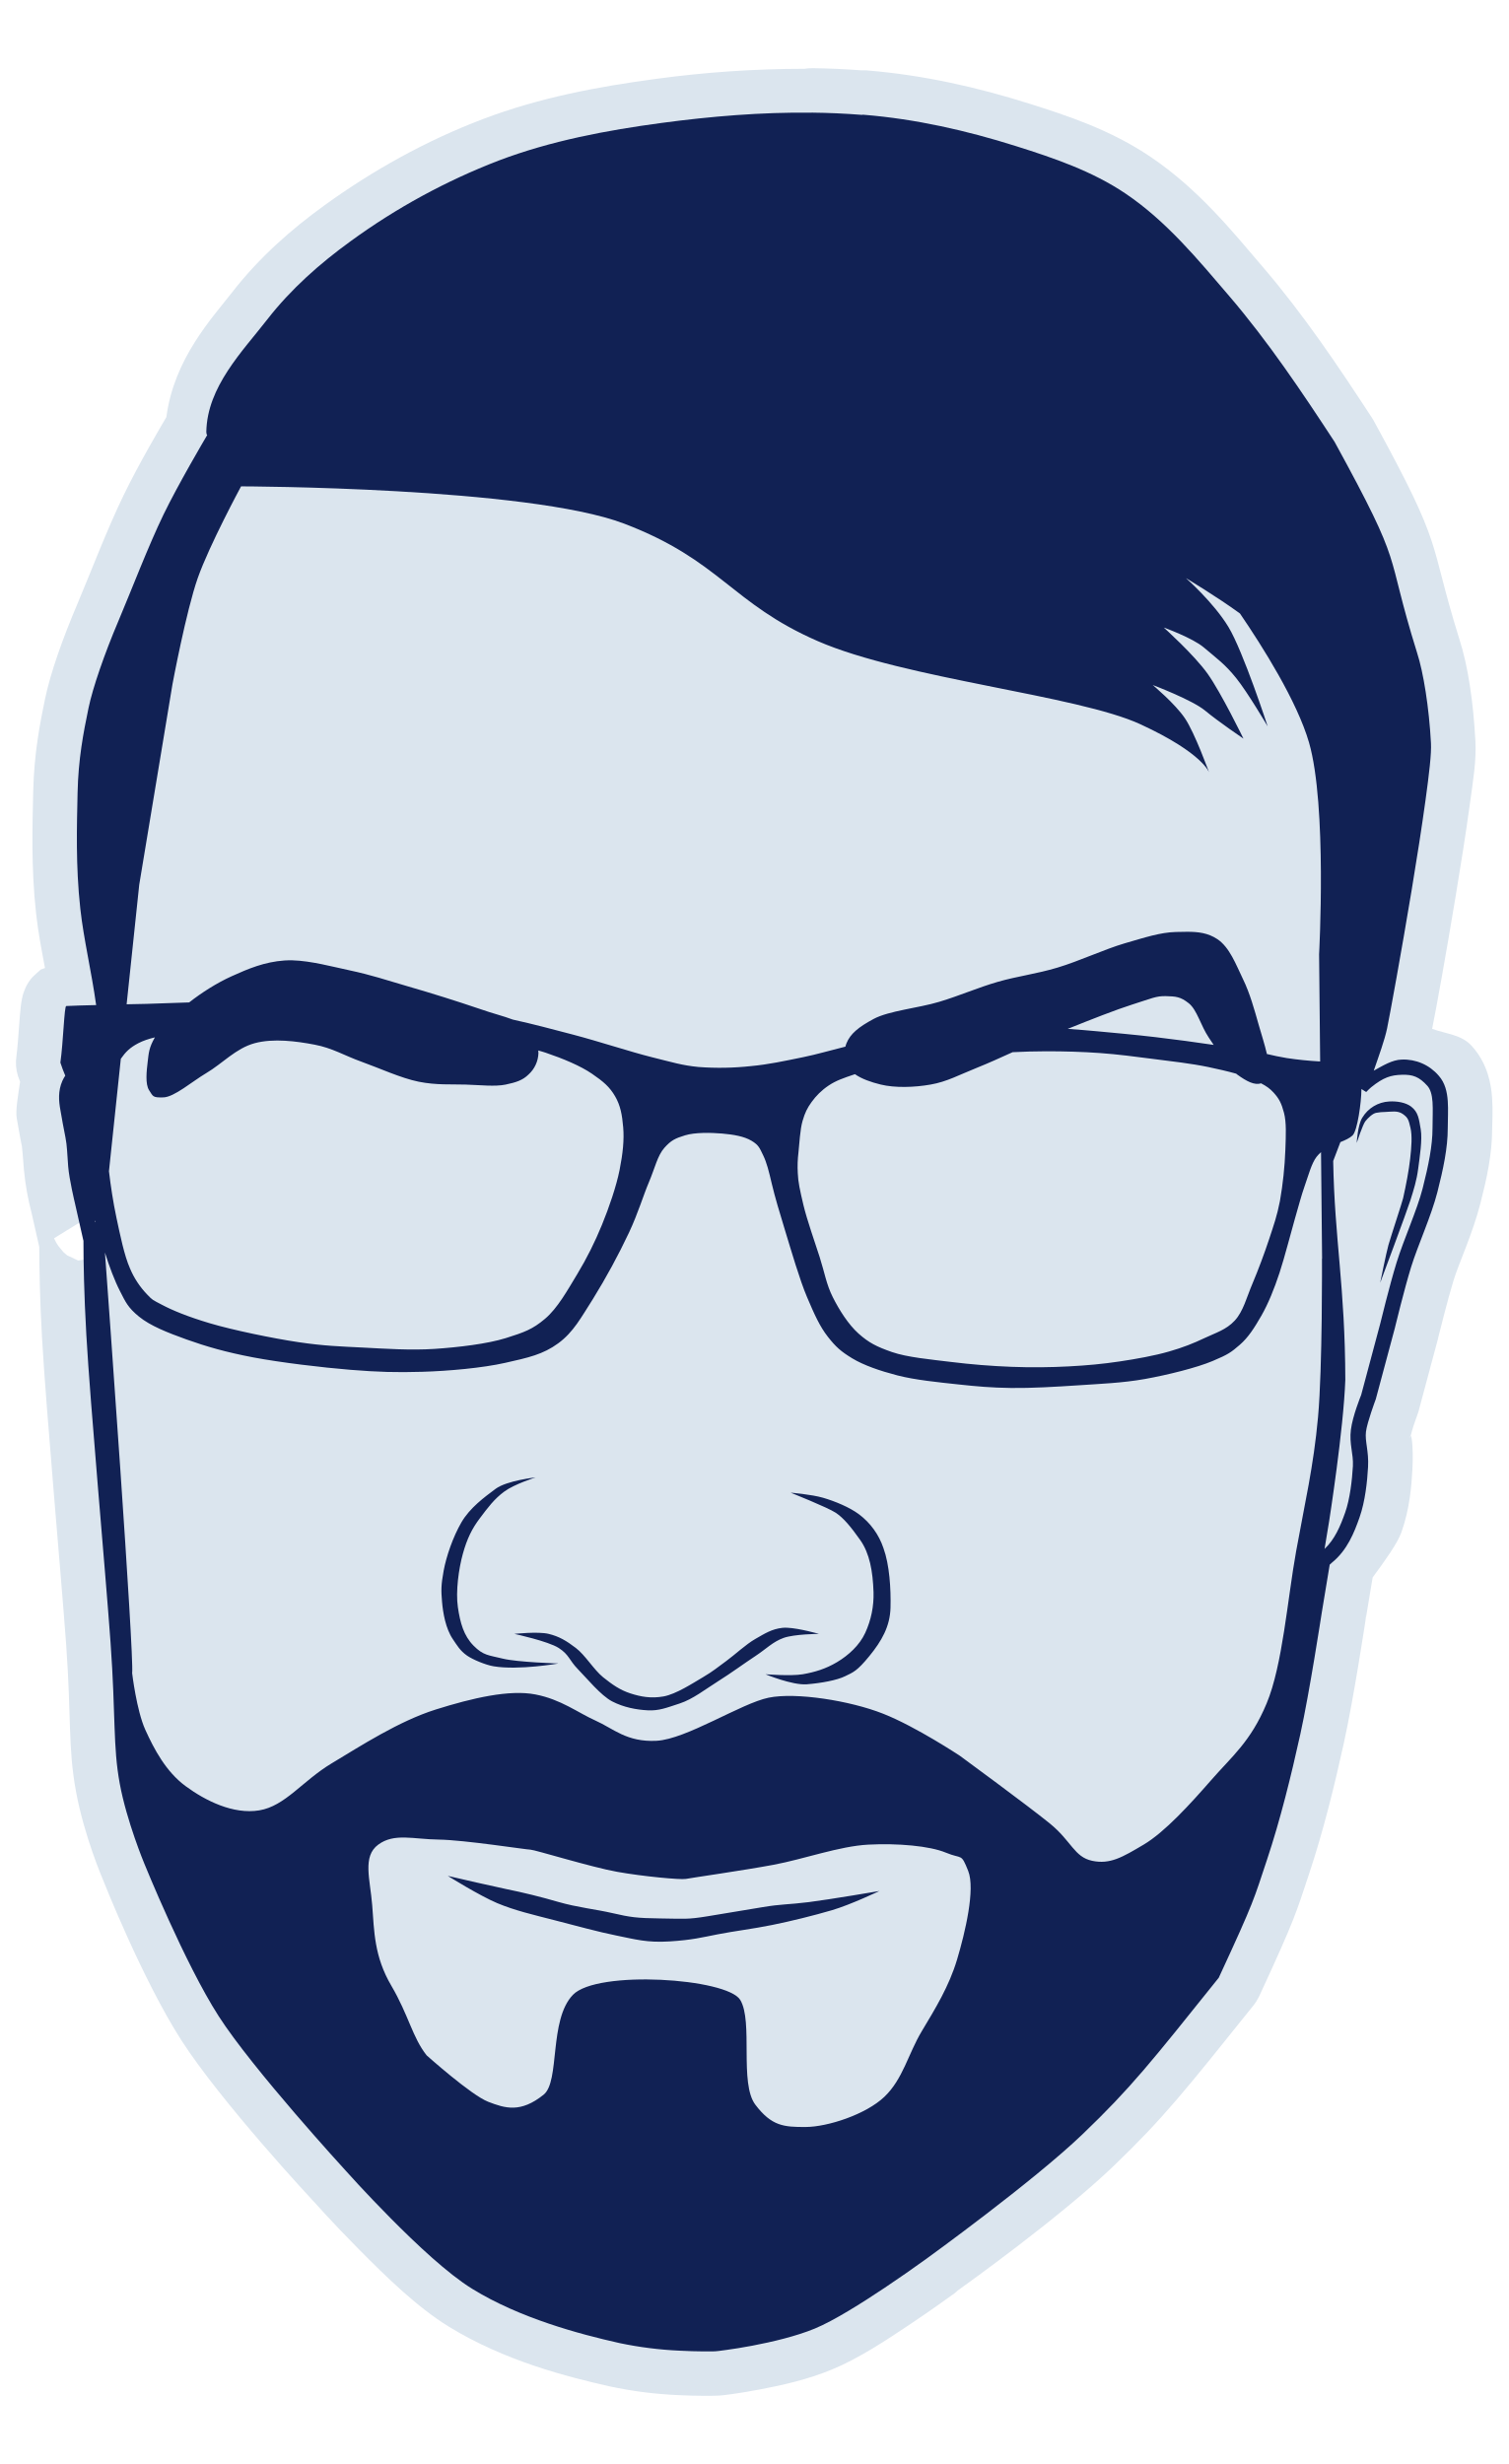
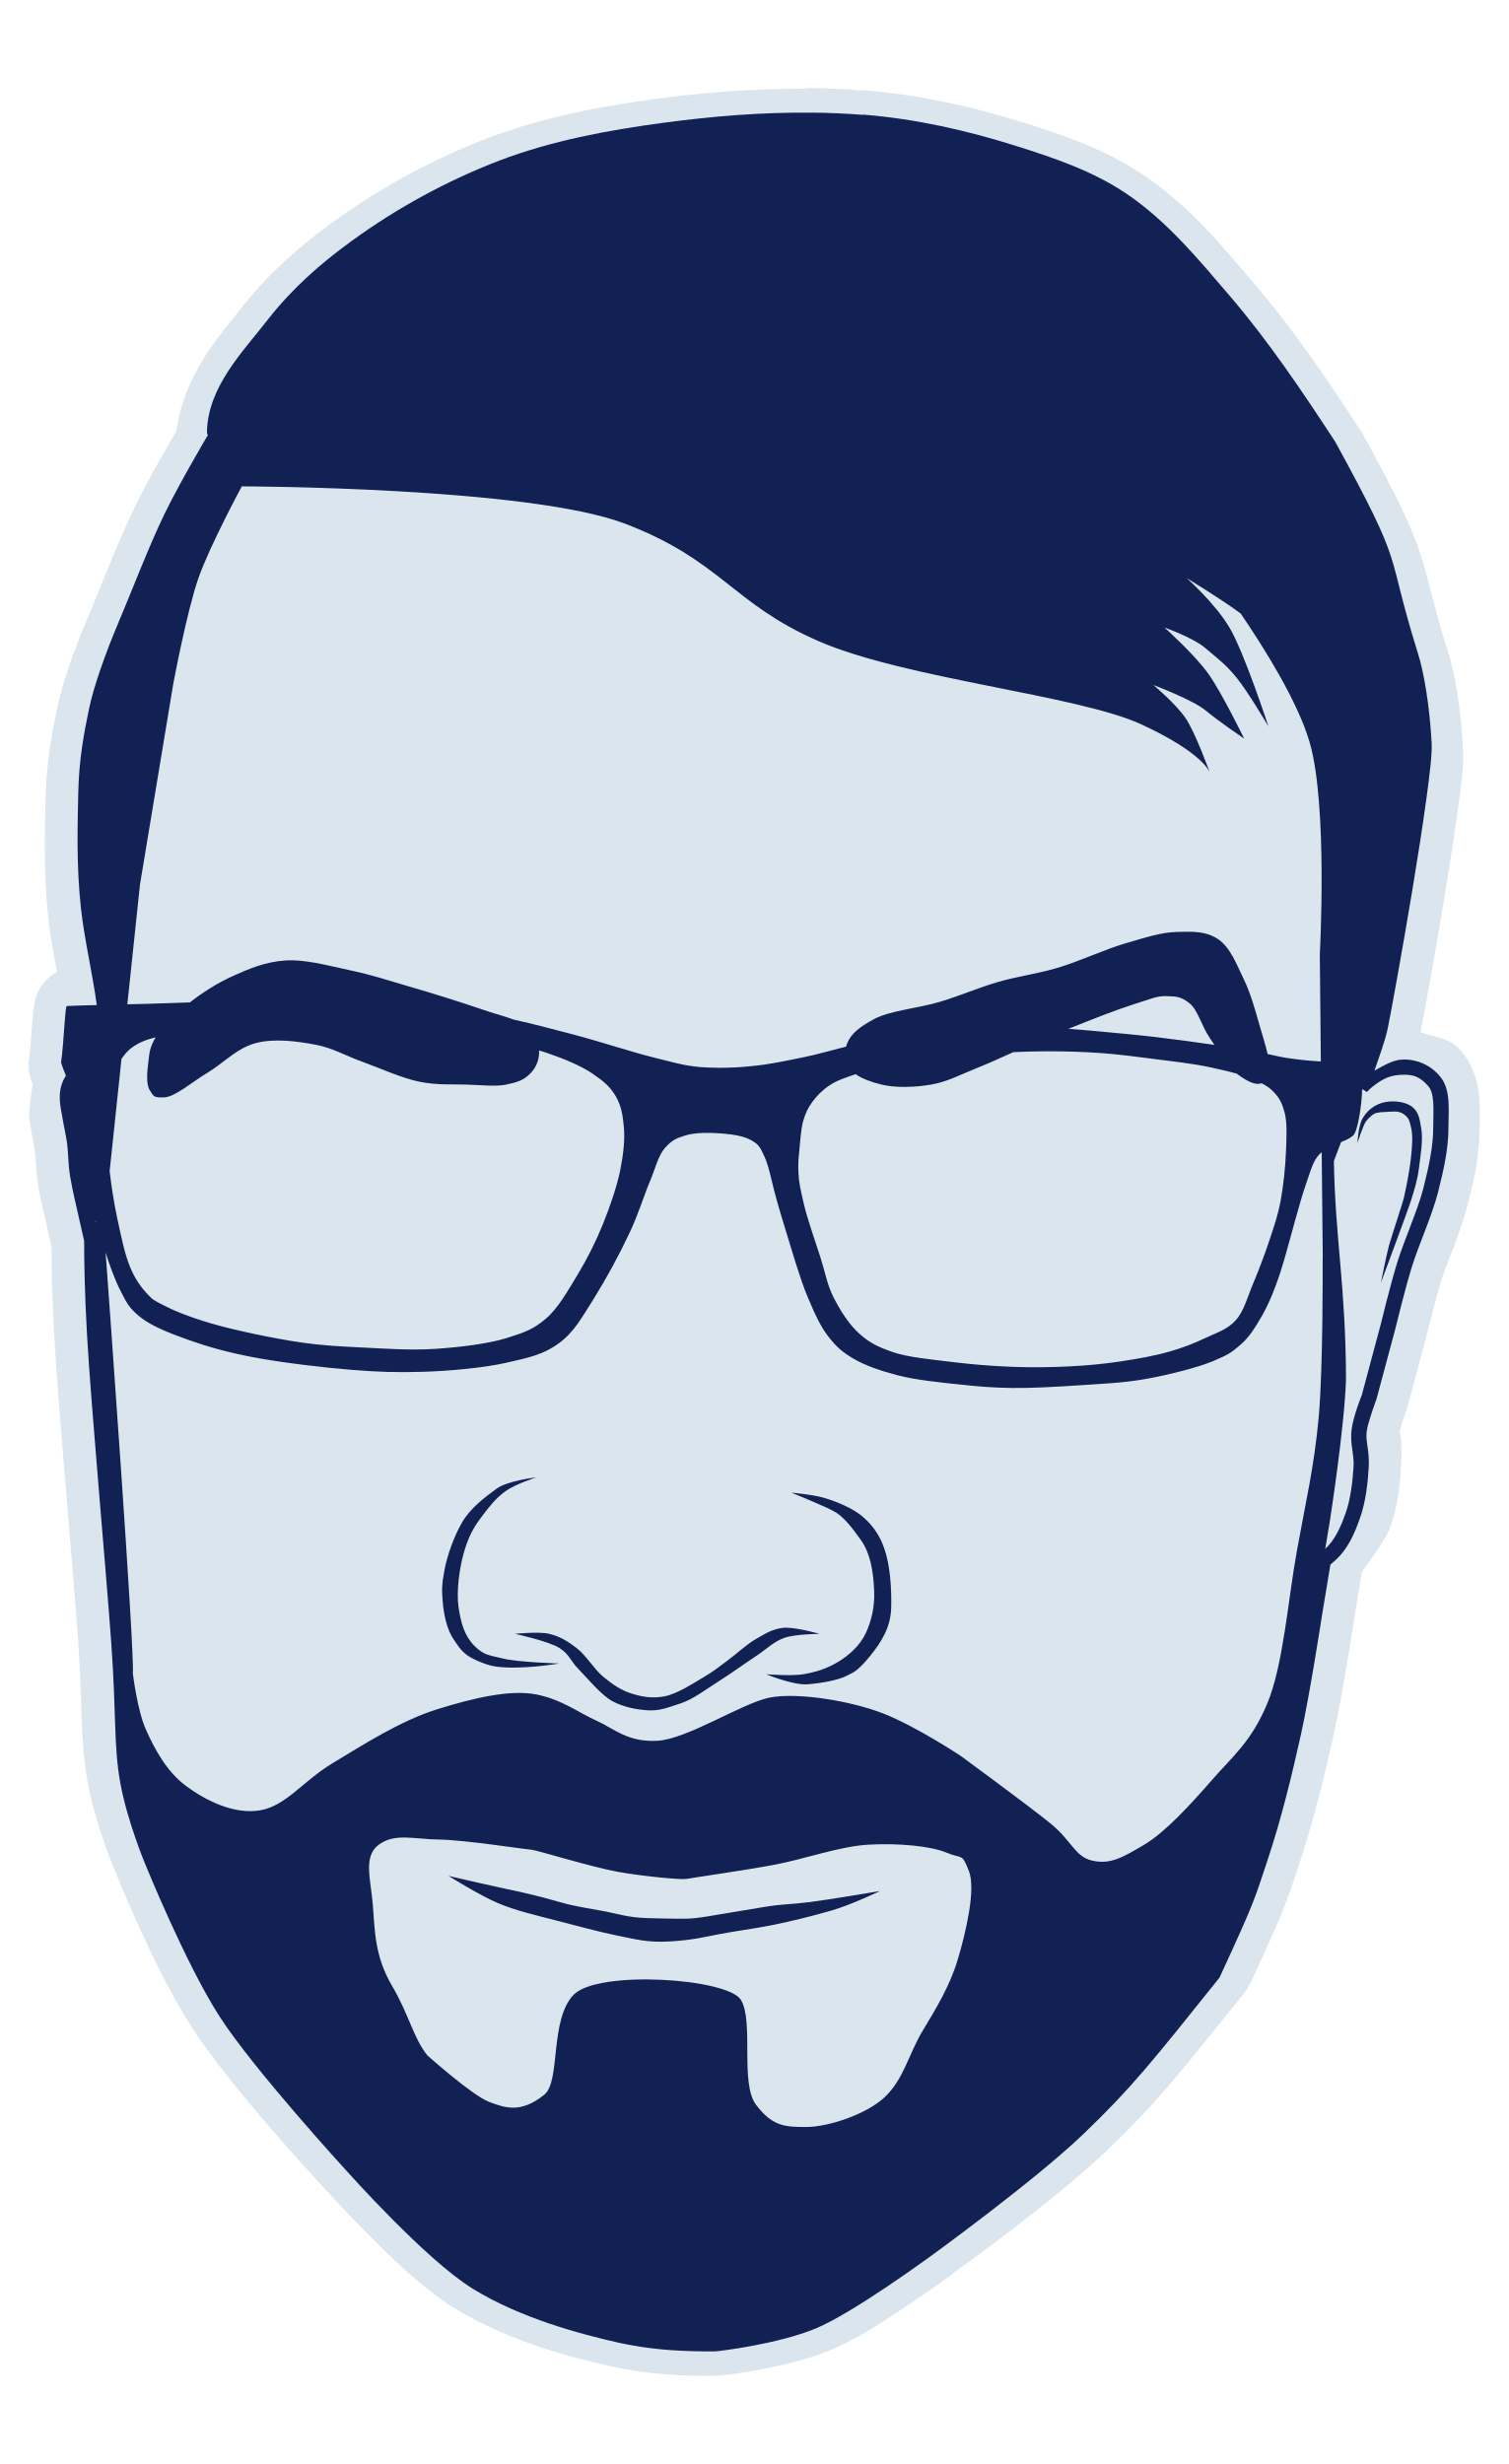
<svg xmlns="http://www.w3.org/2000/svg" width="150.441" height="245.744" viewBox="0 0 39.804 65.02">
-   <path d="M25.554 10.665l9.384 5.664.579 11.492-.248 1.158 1.53-.827.661.083.41.498.116.935-.234 1.52-.964 3.274-.848 2.894-.088.819.059.818-.263 1.199-.702.935-.643 2.017-.79 2.953-4.121 6.87-5.905 3.566-7.571.877-4.648-1.14-4.736-5.642-2.982-4.063-.438-3.86-.41-6.343-.263-5.992.497-4.56.614-9.033L5.626 12.8l7.659-1.93z" fill="#dbe5ee" />
-   <path style="line-height:normal;font-variant-ligatures:normal;font-variant-position:normal;font-variant-caps:normal;font-variant-numeric:normal;font-variant-alternates:normal;font-feature-settings:normal;text-indent:0;text-align:start;text-decoration-line:none;text-decoration-style:solid;text-decoration-color:#000;text-transform:none;text-orientation:mixed;white-space:normal;shape-padding:0;isolation:auto;mix-blend-mode:normal;solid-color:#000;solid-opacity:1" d="M21.433 1.8a1.173 1.173 0 00-.205.015 29.147 29.147 0 00-3.928.268c-1.49.2-3.046.485-4.56 1.06-1.495.568-2.9 1.35-4.177 2.274-.872.63-1.725 1.379-2.435 2.293-.533.685-1.535 1.751-1.738 3.296-.131.223-.719 1.218-1.125 2.055-.45.928-.886 2.08-1.227 2.885-.384.905-.703 1.795-.85 2.498-.14.671-.29 1.457-.312 2.451-.018.86-.06 1.97.076 3.211.057.514.147.965.235 1.438l-.11.04c0 .001-.201.172-.256.24-.109.14-.141.225-.168.29-.053.129-.061.185-.072.236-.021.102-.028.161-.035.229-.015.134-.026.276-.037.431-.023.31-.05.675-.076.864a1.173 1.173 0 00.04.517c.02.061.038.099.057.153-.05.356-.126.752-.088.962a1.173 1.173 0 000 .002c.038.203.079.471.137.748.007.032.025.275.053.62a7.03 7.03 0 00.201 1.13l.203.899c.002.56.013 1.342.072 2.385.11 1.936.5 6.208.64 8.138.136 1.907.044 2.686.257 3.844.217 1.185.71 2.326.717 2.342l.002.006c.003.009 1.032 2.614 2.058 4.213 1.056 1.644 3.469 4.232 3.469 4.232a1.173 1.173 0 00.035.037c.002.002.495.558 1.195 1.264.698.703 1.514 1.507 2.362 2.03 1.467.903 3.138 1.328 4.252 1.577a10.82 10.82 0 001.787.229c.505.026.97.017.933.017.197 0 .335-.02.52-.046.207-.03.456-.071.734-.124.567-.107 1.244-.258 1.877-.52.703-.288 1.422-.764 2.059-1.19.614-.411 1.079-.75 1.115-.776l.041-.027a1.173 1.173 0 00.113-.096c.193-.138 2.696-1.928 4.096-3.27 1.326-1.27 1.925-2.03 3.688-4.23a1.173 1.173 0 00.002 0l.015-.02a1.173 1.173 0 00.133-.208l.01-.02a1.173 1.173 0 00.016-.031c.95-2.055.964-2.18 1.306-3.205.38-1.138.673-2.339.916-3.44.263-1.188.566-3.194.574-3.248a1.173 1.173 0 00.014-.178v.094l.176-1.058c.317-.431.655-.898.76-1.194.222-.629.265-1.226.289-1.658.035-.648-.038-1.027-.06-.848-.014.104.035-.138.087-.294.052-.157.102-.288.102-.288l-.008.016a1.173 1.173 0 00.045-.133l.51-1.902a1.173 1.173 0 00.005-.03l.004-.013c.005-.018.248-1 .403-1.502.133-.433.501-1.222.709-2.035.162-.637.308-1.275.308-1.973 0-.18.023-.453-.002-.803-.025-.352-.111-.895-.535-1.367-.271-.302-.677-.317-1.047-.453.11-.546.356-1.902.617-3.48.14-.842.274-1.689.371-2.4.097-.705.181-1.19.153-1.721-.055-1.017-.19-1.966-.424-2.686-.846-2.719-.36-2.292-2.262-5.766a1.173 1.173 0 00-.049-.08c-.867-1.326-1.778-2.691-2.873-3.97-.807-.944-1.7-2.054-2.963-2.907-1.06-.716-2.197-1.087-3.2-1.404-1.361-.43-2.792-.754-4.266-.875a1.173 1.173 0 00-.012-.002l-.028-.002a1.173 1.173 0 00-.123 0 20.782 20.782 0 00-1.298-.057zM7.09 14.03c.51.004 1.528.003 3.308.103 2.174.123 4.746.434 5.657.782 1.142.436 1.684.85 2.341 1.367.658.516 1.438 1.157 2.715 1.713 1.35.587 3.088.926 4.729 1.256 1.64.329 3.226.679 3.763.927.756.35 1.108.616 1.231.729.061.056.066.073.045.04-.021-.031-.104-.237-.104-.237l1.196-.381c.031.021.181.132.181.132a1.173 1.173 0 001.307.004c.114.672.217 1.605.223 2.553.005 1-.03 1.622-.04 1.826a2.248 2.248 0 00-.874-1.039c-.504-.334-1.07-.388-1.438-.388-.115 0-.222.001-.324.003a1.173 1.173 0 00-.004 0c-.658.016-1.157.2-1.656.346-.685.199-1.36.52-1.778.645-.449.134-.935.19-1.57.373-.618.178-1.094.39-1.555.529-.17.051-.48.111-.818.182-.338.07-.696.127-1.129.359-.272.146-.455.449-.691.682-.316.081-.614.164-.84.21-.523.108-.882.184-1.258.22-.424.04-.84.053-1.16.023-.336-.032-.49-.09-1.069-.233h-.002c-.465-.115-1.308-.393-2.056-.59-.515-.135-1.03-.269-1.578-.392-.297-.105-.56-.173-.787-.254-.579-.204-1.4-.45-1.979-.621-.553-.163-.988-.307-1.592-.436-.417-.088-1.024-.274-1.736-.293h-.004a3.284 3.284 0 00-.314.006c-.753.052-1.344.313-1.795.516-.367.165-.67.385-.977.598h-.012l.188-1.787.87-5.237s.395-1.985.618-2.62c.164-.468.51-1.113.768-1.616zM3.069 26.79c-.001.002 0 .004-.002.007l-.006.006zm3.957 1.869c.144-.04.63-.02 1.057.06.257.049.481.195 1.064.403.372.132.966.43 1.668.572.636.128 1.14.088 1.438.098.312.01.713.105 1.33-.024.327-.068.802-.225 1.158-.56.056.029.19.076.219.095.256.175.21.136.256.215.023.04.037.057.06.33.015.165-.003.423-.078.797-.06.299-.233.822-.4 1.232-.167.408-.352.78-.57 1.141-.27.445-.54.832-.602.885-.22.186-.155.139-.629.287-.279.087-1.03.196-1.611.234-.522.035-1.145-.005-1.758-.037-.61-.031-.963-.04-1.58-.13-.603-.09-1.686-.319-2.174-.463-.542-.162-.867-.303-1.049-.399-.29-.154.053.106-.103-.055-.075-.077-.119-.12-.221-.35-.042-.093-.184-.643-.281-1.103-.07-.327-.12-.672-.162-1.008l.084-.794c.052-.002.16.046.2.044.687-.017.901-.27 1.145-.431.245-.16.454-.312.551-.37.654-.387.925-.652.988-.67zm20.586.254h.002c.439 0 .9.013 1.332.045.425.03.851.085 1.328.146.488.063 1.015.128 1.366.201.199.042.376.084.543.127.114.074.211.152.375.217.044.018.136-.008.19.008 0 .01-.007-.017 0 .006-.01-.037.01.233-.003.634a1.173 1.173 0 000 .002c-.01.321-.066.883-.121 1.17-.06.314-.125.482-.25.864-.109.33-.27.766-.404 1.082-.204.479-.32.713-.248.634.016-.017-.043.013-.44.202a4.51 4.51 0 01-.763.287c-.28.08-.736.167-1.147.228-.4.06-.781.096-1.227.12a16.024 16.024 0 01-2.916-.112c-.558-.07-1.16-.154-1.306-.205-.355-.124-.31-.096-.486-.254-.074-.066-.282-.35-.415-.613-.08-.16-.117-.39-.275-.885-.141-.442-.341-1.018-.406-1.291-.093-.388-.113-.505-.117-.615-.008-.207-.008-.197.011-.371.033-.3.094-.72.067-.63.044-.15-.002-.052.064-.144.043-.06.084-.1.153-.146.007-.005.05-.02.058-.024.125.041.263.133.383.162.643.158 1.237.115 1.8.016.638-.112 1.028-.34 1.473-.518.245-.097.495-.212.746-.326.211-.008.422-.017.633-.017zm-9.029 2.154h.002c.108-.003.249.003.371.014.135.012.11.007.154.017.021.06.051.14.116.412.092.391.221.827.377 1.332.147.481.36 1.248.613 1.846.2.473.38.894.707 1.31.25.32.59.626.959.848.478.289.98.447 1.502.582.62.161 1.274.217 1.767.27.514.055.946.092 1.516.1.597.007 1.262-.033 1.857-.073.564-.038 1.194-.057 1.893-.182.663-.118 1.425-.29 2.037-.548.45-.19.786-.415 1.026-.621.078-.068.094-.14.16-.21-.015.49.001.81-.028 1.126-.11 1.22-.332 2.141-.566 3.435-.247 1.37-.436 3.13-.705 3.776-.336.805-.647.991-1.266 1.7-.532.61-1.249 1.32-1.494 1.466-.247.145-.38.215-.457.25-.118-.145-.318-.411-.682-.707-.668-.545-2.416-1.82-2.416-1.82a1.173 1.173 0 00-.045-.032s-1.05-.674-2.048-1.12c.35-.467.716-1.04.736-1.782.016-.586.008-1.281-.256-2.004a3.177 3.177 0 00-1.037-1.426c-.466-.351-.921-.51-1.336-.629a4.774 4.774 0 00-1.082-.174 1.173 1.173 0 00-.527 2.258s.234.093.49.201c.256.108.65.327.482.215-.014-.01.116.103.34.42.033.046.093.29.12.658-.057-.02-.454-.166-1.034-.193a1.173 1.173 0 00-.004 0 1.817 1.817 0 00-.302.008c-.548.06-.95.314-1.17.439-.477.271-.767.573-.881.656-.264.192-.306.24-.518.364-.332.194-.778.386-.654.363-.104.019-.121.019-.307-.041-.084-.028-.127-.052-.342-.225.062.05-.156-.343-.746-.79-.295-.225-.691-.467-1.15-.579-.424-.103-.653-.069-.885-.059-.232.01-.422.032-.422.032a1.173 1.173 0 00-.177.033c.011-.219.024-.49.074-.67.082-.295.122-.37.256-.547.214-.283.296-.383.404-.463-.05.037.115-.06.248-.113.133-.053.234-.086.234-.086a1.173 1.173 0 00-.478-2.283s-.243.027-.533.088c-.29.06-.617.082-1.094.435-.294.217-.828.566-1.219 1.239a5.137 5.137 0 00-.611 1.66c-.08.438-.082.808-.055 1.125.032.38.06.933.486 1.554.01.015.08.08.096.104-1.174.385-2.21 1.066-2.933 1.5-.511.307-.869.643-1.12.846-.25.202-.355.24-.375.244-.15.024-.674-.145-1.058-.428-.233-.171-.484-.568-.692-1.027-.059-.131-.25-1.145-.25-1.145.001-.148.004-.284-.005-.496a86.42 86.42 0 00-.067-1.242c-.06-.992-.144-2.27-.232-3.565-.076-1.099-.106-1.488-.174-2.441.118.044.233.133.351.176.559.2 1.167.377 1.942.523.799.151 1.896.279 2.683.342.768.062 1.308.08 2.026.059a1.173 1.173 0 00.002 0c.749-.022 1.665-.097 2.416-.266.601-.135 1.224-.27 1.83-.715.643-.472.926-1.036 1.21-1.482.361-.565.76-1.318 1.028-1.89.283-.606.427-1.095.543-1.37.206-.488.341-.736.203-.58.085-.096-.204.078.012.012-.038.011.057-.01.164-.014zM3.38 31.47l.29.682c.002.016.005.027 0 .121 0 .023 0 .052-.007.1-.007.047-.059.236-.059.236l-.128.254-.233.21-1.18.19a84.91 84.91 0 00-.292-.137l-.098-.085-.135-.165s-.044-.067-.057-.09c-.025-.044-.034-.068-.043-.085l-.011-.026zM24.376 49.96l.06.005c-.004.063-.005.069-.042.301a9.478 9.478 0 01-.264 1.108c-.16.535-.448 1.014-.813 1.625-.487.814-.616 1.32-.787 1.482-.11.104-1.132.474-1.271.475a1.173 1.173 0 00-.002 0c-.27.001-.345-.021-.309-.008.036.013.051.06-.082-.115.215.282.011-.145.008-.68-.003-.535.188-1.118-.338-1.986-.068-.112-.134-.097-.203-.172.102-.019.164-.026.271-.047a20.93 20.93 0 001.68-.416c.689-.202 1.426-.572 1.426-.572a1.173 1.173 0 00.666-1zm-13.344.414a1.173 1.173 0 00.162.123s.777.515 1.473.806c.583.245 1.105.358 1.662.5-.02.02-.04.006-.06.028-.71.742-.718 1.558-.78 2.119-.023.207-.04.337-.058.463-.026-.008-.005.001-.125-.045.194.075-.341-.23-.666-.494-.264-.214-.41-.343-.489-.413-.142-.202-.278-.743-.812-1.652-.27-.46-.266-.849-.307-1.435z" color="#000" font-weight="400" font-family="sans-serif" overflow="visible" fill="#dbe5ee" fill-rule="evenodd" />
-   <path style="line-height:normal;font-variant-ligatures:normal;font-variant-position:normal;font-variant-caps:normal;font-variant-numeric:normal;font-variant-alternates:normal;font-feature-settings:normal;text-indent:0;text-align:start;text-decoration-line:none;text-decoration-style:solid;text-decoration-color:#000;text-transform:none;text-orientation:mixed;white-space:normal;shape-padding:0;isolation:auto;mix-blend-mode:normal;solid-color:#000;solid-opacity:1" d="M21.417 2.973c-1.326-.015-2.654.096-3.96.271-1.45.195-2.917.469-4.301.994a17.01 17.01 0 00-3.904 2.127c-.81.586-1.578 1.265-2.198 2.063-.654.842-1.587 1.775-1.61 2.964v.006l.007.057.016.026c-.076.129-.76 1.29-1.149 2.09-.41.847-.844 1.99-1.2 2.831-.363.856-.67 1.743-.782 2.28-.137.66-.27 1.347-.289 2.238-.018.871-.053 1.92.072 3.058.09.815.294 1.65.418 2.544-.29.007-.583.014-.79.025-.052.006-.078.961-.154 1.493.037.119.082.23.129.344-.027.043-.054.087-.075.135-.12.27-.097.538-.053.776.04.222.083.48.133.72.043.205.048.462.072.766.027.34.174.951.174.951l.225.996v-.006l.004.022c0 .538.014 1.392.076 2.48.106 1.875.498 6.156.639 8.12.14 1.96.06 2.726.242 3.718.183.997.65 2.117.65 2.117.001.002 1.065 2.629 1.96 4.022.898 1.4 3.347 4.072 3.347 4.072.002.002.522.587 1.197 1.267.677.682 1.5 1.458 2.145 1.856 1.256.775 2.824 1.195 3.892 1.434a9.836 9.836 0 001.592.2c.463.025.819.018.873.018.083 0 .18-.014.36-.039.18-.024.415-.062.677-.111.525-.1 1.15-.247 1.647-.451.507-.21 1.236-.67 1.853-1.082a38.33 38.33 0 001.115-.776l.002-.002c.003-.002 2.785-2.013 4.09-3.263 1.287-1.233 1.82-1.914 3.584-4.115l.016-.02.01-.021c.947-2.045.91-2.037 1.26-3.083.358-1.073.643-2.238.882-3.32.242-1.094.56-3.173.561-3.175v-.002l.215-1.3.06-.054c.406-.33.587-.795.727-1.192.15-.427.204-.951.225-1.333.023-.418-.087-.678-.055-.93.031-.248.254-.844.254-.844l.004-.01.51-1.902v-.004s.243-1.002.423-1.584c.177-.573.531-1.342.694-1.979.155-.61.273-1.164.273-1.685 0-.236.017-.482 0-.719s-.07-.478-.238-.666a1.216 1.216 0 00-.978-.426c-.25.007-.491.158-.737.293.136-.393.287-.806.352-1.115.074-.358.373-1.99.65-3.66.139-.835.27-1.677.365-2.37.095-.695.158-1.22.143-1.499-.05-.936-.199-1.87-.367-2.385-.882-2.829-.287-2.114-2.176-5.564-.864-1.32-1.749-2.643-2.784-3.852-.818-.956-1.652-1.97-2.728-2.697-.887-.6-1.91-.944-2.898-1.256-1.298-.41-2.644-.715-4.008-.826l-.028-.002-.028.004a19.58 19.58 0 00-1.324-.059zM6.361 12.834s7.57.015 10.112.985 2.82 2.104 5.108 3.1c2.288.995 6.85 1.424 8.516 2.195 1.665.77 1.81 1.277 1.81 1.277s-.378-1.05-.64-1.436c-.26-.386-.85-.879-.85-.879s1.043.393 1.384.677c.341.284 1.01.738 1.01.738s-.588-1.21-.944-1.71c-.356-.501-1.158-1.221-1.158-1.221s.757.271 1.056.525c.36.305.559.442.853.807.295.364.832 1.275.832 1.275s-.646-1.981-1.037-2.626c-.392-.645-1.119-1.285-1.119-1.285s.819.49 1.425.933c.597.874 1.506 2.315 1.822 3.404.481 1.664.266 5.588.266 5.588l.028 2.829a9.283 9.283 0 01-.883-.09c-.187-.03-.344-.066-.522-.107-.056-.246-.148-.528-.218-.774-.112-.396-.23-.826-.414-1.204-.184-.38-.35-.837-.677-1.054-.246-.163-.503-.193-.792-.193-.096 0-.195.003-.3.005-.415.01-.831.149-1.354.3-.523.153-1.21.473-1.77.64-.559.168-1.058.226-1.58.377-.52.15-.997.362-1.542.526-.546.165-1.328.235-1.731.452-.404.217-.614.393-.715.64-.014.033-.02.061-.03.091-.405.1-.753.204-1.107.276-.513.105-.92.194-1.382.237a7.52 7.52 0 01-1.382.024c-.44-.042-.686-.123-1.24-.26-.554-.138-1.382-.412-2.074-.594-.535-.14-1.048-.278-1.59-.397-.243-.093-.54-.164-.867-.28a44.28 44.28 0 00-1.919-.602c-.571-.168-.965-.299-1.505-.414-.472-.1-1.035-.255-1.526-.268-.07-.002-.138 0-.205.004-.532.037-.956.217-1.393.414-.405.183-.8.438-1.126.693-.373.013-.749.027-1.12.038-.165.005-.351.008-.53.011l.333-3.156.878-5.295s.359-1.922.665-2.794c.307-.873 1.144-2.422 1.144-2.422zm24.405 13.452c.26.007.384.014.602.188.219.174.315.588.527.904l.13.195a59.037 59.037 0 00-.742-.105c-.564-.075-1-.128-1.644-.19-.43-.04-.952-.093-1.465-.128.61-.246 1.284-.51 1.689-.638.532-.168.643-.233.903-.226zM4.088 27.374l-.003.004c-.155.269-.16.405-.188.64-.028.235-.07.588.038.752.107.164.09.196.376.188.286-.007.757-.419 1.13-.64.43-.254.782-.655 1.278-.79.496-.134 1.106-.052 1.58.038.476.09.785.288 1.243.452.457.163 1.041.433 1.505.526.464.094.859.064 1.242.076.383.012.774.058 1.053 0 .28-.059.45-.115.602-.264a.798.798 0 00.264-.564c0-.024-.003-.048-.005-.072.064.019.13.036.191.057.464.157.926.35 1.228.558.302.206.466.349.608.593.142.244.186.49.214.818.029.329-.009.694-.095 1.127-.087.434-.277.988-.465 1.447-.188.46-.404.891-.655 1.306-.251.414-.515.894-.847 1.174-.331.28-.55.357-1.036.51-.487.152-1.251.243-1.883.285-.632.041-1.297-.005-1.895-.036-.599-.03-1.019-.042-1.693-.142-.674-.1-1.738-.32-2.336-.498-.597-.178-.993-.344-1.263-.487-.27-.143-.242-.117-.393-.273a2.235 2.235 0 01-.453-.688c-.15-.336-.262-.89-.358-1.34-.086-.407-.15-.825-.197-1.225l.313-2.967c.125-.178.236-.293.462-.411.126-.066.273-.114.437-.154zm23.524.367c.461 0 .95.013 1.419.047.469.034.92.094 1.394.155.475.06 1.017.122 1.454.213.257.054.512.112.74.176l.029.024c.251.182.459.288.626.23.14.072.236.14.333.246.142.156.208.28.274.534.066.254.05.584.036.973a9.95 9.95 0 01-.143 1.352c-.076.394-.166.644-.286 1.009-.12.364-.289.817-.44 1.174-.153.358-.24.728-.466.973-.226.245-.508.324-.798.462-.29.138-.568.249-.942.356-.373.108-.86.196-1.299.261-.44.066-.86.105-1.335.13-.475.026-.992.032-1.513.012a18.927 18.927 0 01-1.61-.13c-.526-.065-1.143-.12-1.548-.26-.406-.142-.611-.245-.883-.488-.27-.242-.508-.62-.679-.96-.171-.34-.216-.65-.346-1.056-.13-.405-.334-.979-.429-1.376-.094-.398-.14-.609-.149-.842a3.054 3.054 0 01.018-.546c.023-.204.042-.608.108-.83.065-.223.123-.339.238-.499.115-.16.261-.31.453-.438s.378-.192.69-.297h.002c.176.123.42.21.68.273.371.091.884.077 1.317 0 .433-.076.732-.247 1.241-.451.277-.11.59-.253.922-.403.294-.014.588-.024.892-.024zm9.382.62c.283-.008.453.05.671.293.08.09.121.23.135.426.014.196 0 .438 0 .691 0 .46-.107.986-.26 1.586-.146.573-.498 1.343-.689 1.961-.188.609-.43 1.608-.43 1.608l-.504 1.885c-.014.035-.225.553-.271.917-.047.373.07.632.053.96-.02.363-.078.868-.203 1.222-.127.359-.277.714-.545.963l.122-.738s.38-2.416.426-3.725c-.006-2.473-.284-3.698-.32-5.774 0 0 .084-.216.19-.498.124-.05.245-.104.32-.175.13-.121.233-.878.235-1.217v-.009l.126.079c.051-.053.098-.098.133-.127.325-.261.519-.32.81-.328zm-.338.705a.88.88 0 00-.71.429c-.12.188-.147.665-.147.665s.16-.487.229-.573c.069-.086.195-.209.292-.223.097-.014.122-.02.253-.023.13-.002.305-.044.444.056s.151.153.201.364c.05.21.026.519-.008.817-.033.298-.107.689-.186 1.04-.021.097-.311.971-.387 1.235-.055.191-.218.998-.218.998s.708-1.893.796-2.174c.088-.282.167-.526.207-.839.04-.313.113-.76.067-1.037-.048-.278-.064-.454-.253-.6-.142-.108-.375-.148-.58-.135zm-18.107.83c.174-.005.354.003.506.016.305.027.58.074.775.19.195.116.215.196.309.387.093.192.148.414.227.751.08.338.205.76.358 1.258.153.499.376 1.271.572 1.732.195.46.338.776.548 1.044.21.267.34.385.644.57.304.183.725.329 1.191.45.466.121 1.096.183 1.598.237.5.054.877.088 1.406.095.529.007 1.175-.031 1.763-.07.589-.04 1.17-.061 1.765-.167.594-.106 1.375-.3 1.787-.475.412-.173.487-.229.715-.426.229-.198.387-.451.57-.768.182-.318.338-.704.479-1.13.14-.427.294-1.04.405-1.424.112-.384.166-.605.262-.878.097-.273.178-.588.31-.76a.83.83 0 01.119-.125l.028 2.806-.003.005s.015 2.874-.104 4.18c-.118 1.307-.351 2.28-.578 3.54-.228 1.26-.357 3.007-.779 4.017-.421 1.01-.92 1.4-1.463 2.023-.544.623-1.225 1.373-1.783 1.703-.558.33-.882.526-1.357.426-.475-.101-.542-.516-1.117-.985-.576-.469-2.369-1.783-2.369-1.783s-1.162-.772-2.033-1.115c-.87-.343-2.299-.57-3.02-.421-.722.148-2.168 1.096-2.956 1.137-.788.041-1.14-.324-1.61-.533-.47-.21-.906-.558-1.587-.69-.682-.133-1.657.092-2.63.398-.974.307-1.977.959-2.747 1.421-.77.463-1.224 1.127-1.91 1.24-.686.113-1.422-.256-1.942-.639-.52-.382-.834-.98-1.065-1.49-.23-.51-.346-1.49-.346-1.49.054-.507-.643-10.084-.718-11.103l.005.017c.108.348.248.723.393 1.005.145.282.205.43.501.671.296.241.74.418 1.252.602.512.183 1.044.338 1.764.474.72.136 1.815.267 2.558.327.744.06 1.213.073 1.899.053.685-.02 1.588-.1 2.193-.237.605-.136.994-.22 1.396-.515.403-.295.604-.682.916-1.17a17.58 17.58 0 00.953-1.755c.242-.518.368-.958.525-1.329.157-.371.225-.698.405-.902.18-.203.29-.253.548-.332.13-.04.298-.058.472-.063zM2.503 32.21c.003.003.01.023.018.043l-.02-.022c0-.01-.001-.024.002-.021zm11.63 6.776s-.758.082-1.054.3c-.295.22-.68.501-.903.885-.223.384-.4.898-.47 1.28-.07.381-.067.523-.042.817.025.293.095.709.287.989.109.159.187.303.377.434.144.1.486.245.702.28.659.109 1.705-.075 1.705-.075s-1.085-.034-1.463-.127c-.38-.094-.516-.08-.776-.343s-.353-.601-.414-1.016c-.061-.414.022-1.016.132-1.411.11-.395.24-.662.451-.94.211-.28.377-.505.642-.7.264-.196.826-.373.826-.373zm6.73.403s.975.388 1.187.528c.212.14.402.373.65.723.246.35.331.815.35 1.377a2.4 2.4 0 01-.219 1.071c-.15.327-.442.592-.743.772-.302.18-.586.264-.905.32-.32.054-.985 0-.985 0s.71.295 1.091.265c.382-.03.798-.108 1.011-.213.214-.104.315-.134.64-.532.324-.397.545-.78.558-1.277.013-.498-.027-1.133-.186-1.57a1.852 1.852 0 00-.642-.891c-.252-.19-.645-.35-.955-.44-.31-.089-.852-.133-.852-.133zm-.088 3.564a.838.838 0 00-.125.002c-.289.032-.465.149-.718.293-.252.144-.54.417-.771.585-.231.168-.34.265-.613.426-.273.16-.704.444-1.037.506-.334.06-.606.008-.878-.08-.273-.089-.473-.229-.719-.426-.245-.198-.471-.584-.719-.772-.247-.188-.44-.305-.718-.372-.277-.068-.905 0-.905 0s.893.193 1.171.372.273.321.506.559c.233.237.604.695.905.851.3.156.64.22.94.235.301.015.496-.069.842-.181.347-.113.679-.377 1.012-.586.333-.208.695-.475.984-.665.289-.19.46-.377.745-.479.286-.102.932-.106.932-.106s-.512-.147-.834-.162zm-10.09 5.536c.262.005.556.05.892.054.673.009 2.315.266 2.421.266.107 0 1.603.463 2.289.585.686.123 1.676.213 1.81.187.132-.027 1.511-.223 2.314-.373.803-.15 1.733-.491 2.501-.532.769-.04 1.616.032 2.05.213.433.18.392-.003.585.479.193.482-.08 1.628-.293 2.341-.214.713-.572 1.289-.931 1.89-.36.6-.494 1.26-.985 1.73-.49.468-1.498.795-2.075.798-.578.003-.902-.022-1.33-.586-.43-.564-.054-2.195-.4-2.767-.346-.572-3.78-.8-4.417-.133-.638.667-.334 2.283-.772 2.634-.608.488-1.014.36-1.463.186-.45-.174-1.623-1.224-1.623-1.224-.376-.475-.475-1.059-.931-1.836-.457-.777-.452-1.444-.506-2.128-.054-.684-.264-1.286.16-1.597.211-.156.442-.191.704-.187zm1.131 1.012s.832.52 1.304.719c.472.197.935.302 1.517.452.582.149 1.144.306 1.633.404.488.098.8.192 1.4.154.601-.038.842-.104 1.273-.188.43-.084.918-.142 1.428-.245.51-.103 1.09-.247 1.583-.391.493-.145 1.251-.506 1.251-.506s-1.312.224-1.863.293c-.55.068-.73.05-1.22.133s-.934.156-1.46.242c-.527.086-.604.064-1.234.056s-.796-.032-1.26-.139c-.464-.107-.927-.15-1.436-.297a17.01 17.01 0 00-1.383-.341 91.047 91.047 0 01-1.533-.346z" color="#000" font-weight="400" font-family="sans-serif" overflow="visible" fill="#112154" fill-rule="evenodd" />
+   <path d="M21.406 2.326a1.153 1.153 0 00-.201.015 28.644 28.644 0 00-3.86.263c-1.466.197-2.994.477-4.483 1.043A17.861 17.861 0 008.758 5.88c-.858.62-1.696 1.356-2.394 2.254-.524.674-1.509 1.721-1.708 3.24-.129.219-.707 1.196-1.106 2.02-.442.911-.87 2.044-1.206 2.835-.377.89-.69 1.764-.835 2.455-.137.66-.286 1.432-.307 2.41-.018.844-.058 1.936.075 3.155.056.505.144.948.23 1.413l-.107.04c-.001 0-.198.168-.252.236-.107.136-.139.221-.165.285-.052.126-.06.182-.071.232-.021.1-.027.158-.035.224-.014.132-.024.272-.036.424-.022.306-.048.664-.075.849a1.153 1.153 0 00.04.508c.02.06.037.097.056.15-.049.351-.124.74-.086.947a1.153 1.153 0 000 .001c.037.2.077.463.134.736.007.03.025.27.052.608.044.553.198 1.112.198 1.112l.2.883c.001.55.012 1.32.07 2.344.109 1.903.492 6.101.628 7.999.135 1.874.045 2.64.254 3.778.214 1.164.698 2.286.704 2.301l.002.006c.004.01 1.015 2.57 2.023 4.141 1.037 1.616 3.41 4.16 3.41 4.16a1.153 1.153 0 00.034.037c.002.002.487.548 1.175 1.241.685.691 1.487 1.481 2.32 1.995 1.443.889 3.085 1.306 4.18 1.551.636.143 1.26.199 1.757.225.496.025.953.017.917.017.193 0 .33-.021.51-.046a15.3 15.3 0 00.723-.121c.556-.105 1.222-.254 1.844-.51.69-.285 1.397-.752 2.023-1.171.604-.404 1.061-.737 1.097-.763l.04-.027a1.153 1.153 0 00.111-.094c.19-.135 2.65-1.895 4.026-3.213 1.303-1.249 1.891-1.996 3.624-4.158a1.153 1.153 0 00.002 0l.015-.019a1.153 1.153 0 00.13-.206l.01-.019a1.153 1.153 0 00.016-.03c.934-2.02.947-2.144 1.284-3.15.373-1.119.661-2.299.9-3.381.258-1.168.556-3.14.565-3.192a1.153 1.153 0 00.013-.175v.092l.173-1.04c.312-.424.644-.883.747-1.174.218-.618.26-1.204.283-1.629.029-.523-.014-.863-.043-.87.017-.066.043-.17.07-.253.051-.154.1-.282.1-.282l-.007.015a1.153 1.153 0 00.044-.13l.5-1.87a1.153 1.153 0 00.007-.03l.004-.012c.004-.018.243-.983.395-1.477.132-.426.493-1.2.697-2 .16-.626.303-1.253.303-1.939 0-.177.023-.445-.002-.789-.024-.346-.11-.88-.526-1.343-.266-.297-.665-.312-1.029-.446.107-.537.35-1.869.607-3.42.137-.828.269-1.66.365-2.36.095-.692.177-1.169.15-1.69-.054-1-.187-1.933-.418-2.64-.83-2.673-.353-2.253-2.222-5.667a1.153 1.153 0 00-.048-.079c-.853-1.303-1.748-2.645-2.824-3.903-.794-.927-1.671-2.017-2.912-2.856-1.042-.704-2.16-1.069-3.147-1.38-1.336-.422-2.743-.742-4.192-.86a1.153 1.153 0 00-.011-.002l-.027-.002a1.153 1.153 0 00-.121 0 20.42 20.42 0 00-1.277-.056z" fill="#dbe5ee" />
+   <path style="line-height:normal;font-variant-ligatures:normal;font-variant-position:normal;font-variant-caps:normal;font-variant-numeric:normal;font-variant-alternates:normal;font-feature-settings:normal;text-indent:0;text-align:start;text-decoration-line:none;text-decoration-style:solid;text-decoration-color:#000;text-transform:none;text-orientation:mixed;white-space:normal;shape-padding:0;isolation:auto;mix-blend-mode:normal;solid-color:#000;solid-opacity:1" d="M21.435 2.973c-1.326-.015-2.654.095-3.96.271-1.45.195-2.917.468-4.301.994A17.01 17.01 0 009.27 6.365c-.81.586-1.578 1.265-2.198 2.063-.654.842-1.587 1.774-1.611 2.964v.006l.008.057.016.025c-.076.13-.76 1.29-1.149 2.092-.41.846-.844 1.99-1.2 2.83-.364.856-.67 1.743-.782 2.28-.138.66-.27 1.347-.289 2.238-.018.871-.053 1.92.072 3.058.09.815.294 1.65.417 2.544-.29.007-.582.013-.79.025-.051.006-.077.961-.153 1.493.037.119.082.23.128.344-.026.043-.053.087-.074.135-.12.27-.097.538-.053.776.04.222.083.48.133.72.043.205.048.462.072.766.027.34.174.95.174.95l.225.997v-.006l.004.021c0 .538.014 1.392.076 2.48.106 1.876.498 6.156.639 8.12.14 1.96.06 2.726.242 3.719.183.997.65 2.117.65 2.117.001.002 1.065 2.629 1.96 4.022.898 1.4 3.347 4.072 3.347 4.072.002.002.522.587 1.197 1.267.677.682 1.5 1.458 2.145 1.856 1.256.774 2.824 1.194 3.892 1.433a9.836 9.836 0 001.592.201c.463.024.819.018.873.018.082 0 .18-.014.36-.039s.415-.062.677-.111c.525-.1 1.15-.247 1.647-.451.507-.21 1.236-.67 1.853-1.083a38.33 38.33 0 001.115-.775l.002-.002c.003-.002 2.785-2.013 4.09-3.264 1.287-1.233 1.82-1.913 3.584-4.115l.016-.02.01-.02c.946-2.046.91-2.037 1.26-3.083.358-1.073.643-2.238.882-3.32.242-1.095.56-3.173.561-3.176v-.002l.215-1.299.06-.054c.406-.33.587-.795.727-1.192.15-.427.204-.951.225-1.334.023-.418-.087-.678-.055-.93.031-.247.254-.843.254-.843l.004-.01.51-1.902v-.004s.243-1.002.423-1.584c.177-.573.531-1.342.694-1.979.155-.61.273-1.164.273-1.685 0-.237.017-.482 0-.719s-.07-.478-.238-.666a1.216 1.216 0 00-.979-.426c-.248.007-.49.158-.736.293.136-.393.287-.806.351-1.115.075-.359.374-1.99.651-3.66.139-.835.27-1.677.365-2.371.095-.694.157-1.218.143-1.498-.05-.936-.199-1.87-.367-2.385-.882-2.829-.287-2.114-2.176-5.565-.864-1.319-1.749-2.642-2.784-3.851-.818-.956-1.652-1.97-2.728-2.698-.887-.599-1.91-.943-2.898-1.255-1.298-.41-2.644-.715-4.008-.827l-.028-.002-.028.004a19.58 19.58 0 00-1.324-.058zM6.38 12.834s7.57.014 10.112.985c2.542.97 2.82 2.104 5.108 3.1 2.288.995 6.85 1.424 8.516 2.195 1.665.77 1.809 1.277 1.809 1.277s-.377-1.05-.638-1.436c-.261-.386-.852-.879-.852-.879s1.044.392 1.385.677c.341.284 1.01.738 1.01.738s-.588-1.21-.944-1.71c-.356-.501-1.158-1.222-1.158-1.222s.757.272 1.056.525c.36.306.558.443.853.808.295.364.832 1.275.832 1.275s-.646-1.981-1.038-2.626c-.391-.645-1.118-1.285-1.118-1.285s.819.49 1.425.933c.596.874 1.506 2.315 1.821 3.404.482 1.664.267 5.588.267 5.588l.027 2.829a9.283 9.283 0 01-.882-.091c-.187-.029-.344-.066-.523-.106-.055-.246-.147-.528-.217-.774-.113-.396-.23-.826-.414-1.205-.184-.378-.35-.836-.678-1.053-.245-.163-.502-.193-.79-.194-.097 0-.197.003-.3.005-.416.01-.832.15-1.355.302-.524.152-1.21.472-1.77.64-.56.167-1.058.225-1.58.376-.52.15-.997.362-1.543.526-.545.164-1.327.235-1.73.452-.404.216-.614.393-.715.64-.014.032-.021.06-.031.091-.404.1-.752.204-1.106.276-.513.105-.92.194-1.382.237a7.52 7.52 0 01-1.383.024c-.44-.042-.685-.124-1.24-.26-.553-.138-1.382-.412-2.073-.594-.535-.14-1.048-.278-1.59-.398-.243-.092-.54-.164-.867-.28a44.28 44.28 0 00-1.919-.601c-.571-.168-.965-.3-1.505-.414-.472-.1-1.036-.255-1.526-.268-.07-.002-.138 0-.205.004-.533.037-.956.217-1.393.414-.405.183-.8.437-1.126.693-.373.013-.749.027-1.12.037-.166.005-.351.008-.53.012l.333-3.156.878-5.295s.359-1.922.665-2.795c.307-.872 1.144-2.421 1.144-2.421zm24.405 13.452c.26.007.384.014.602.188.219.174.315.588.527.903l.13.196a59.037 59.037 0 00-.742-.105c-.564-.075-1.001-.129-1.645-.19-.429-.04-.95-.093-1.465-.129.611-.245 1.285-.51 1.69-.637.532-.168.643-.234.903-.226zM4.106 27.374l-.003.004c-.156.269-.16.404-.188.64-.028.235-.07.588.038.752.107.164.09.195.376.188.286-.007.757-.419 1.129-.64.431-.255.783-.655 1.279-.79.496-.134 1.105-.052 1.58.038.476.09.785.288 1.243.451.457.164 1.041.434 1.505.527.464.094.859.064 1.242.076.382.011.774.058 1.053 0 .28-.059.45-.115.602-.264a.798.798 0 00.264-.564c0-.025-.003-.048-.005-.072.064.019.13.036.191.057.464.157.926.35 1.228.557.302.207.466.35.608.594.142.244.186.49.214.818.028.328-.009.694-.095 1.127-.087.433-.277.987-.465 1.447-.188.46-.404.891-.655 1.306-.252.414-.515.894-.847 1.174-.331.28-.55.357-1.036.51-.487.152-1.252.243-1.883.284-.632.042-1.297-.005-1.895-.035-.599-.031-1.02-.043-1.693-.142-.674-.1-1.738-.32-2.336-.499-.597-.177-.993-.343-1.263-.486-.27-.143-.242-.117-.393-.273a2.235 2.235 0 01-.453-.688c-.15-.336-.262-.891-.358-1.34-.086-.407-.15-.826-.197-1.225l.313-2.967c.125-.178.236-.293.462-.411.126-.066.273-.114.437-.154zm23.524.367c.461 0 .95.013 1.419.047.469.034.92.094 1.394.155.475.06 1.017.121 1.454.213.257.054.512.112.74.176l.029.024c.251.182.459.288.626.229.14.073.236.14.333.247.142.156.208.28.274.534.066.254.05.584.036.973a9.95 9.95 0 01-.143 1.352c-.076.394-.166.644-.286 1.009-.12.364-.289.816-.441 1.174-.152.358-.239.728-.465.973-.226.245-.508.324-.798.462-.29.138-.569.249-.942.356-.373.108-.86.196-1.3.261-.439.066-.859.105-1.334.13-.475.025-.993.031-1.514.012a18.927 18.927 0 01-1.608-.13c-.527-.066-1.144-.12-1.55-.26-.405-.142-.61-.245-.882-.488-.271-.242-.508-.62-.68-.96-.17-.34-.215-.65-.345-1.056-.13-.405-.334-.979-.429-1.376-.095-.398-.14-.609-.149-.843a3.054 3.054 0 01.018-.545c.023-.204.042-.609.107-.83.066-.223.124-.339.239-.499.115-.16.261-.31.453-.439.192-.127.378-.191.69-.296h.002c.176.123.42.21.68.273.371.091.884.076 1.317 0 .433-.076.732-.248 1.241-.452.277-.11.59-.252.922-.403.294-.013.588-.023.892-.023zm9.382.62c.283-.008.453.05.671.293.08.09.121.229.135.426.014.196 0 .437 0 .691 0 .46-.107.986-.26 1.586-.146.573-.498 1.343-.69 1.961-.187.609-.429 1.608-.429 1.608l-.504 1.884c-.014.036-.225.554-.271.918-.047.373.07.632.053.96-.02.363-.078.867-.204 1.222-.126.359-.276.714-.544.963l.122-.738s.38-2.417.426-3.725c-.006-2.474-.284-3.698-.32-5.774 0 0 .084-.216.19-.499.124-.05.245-.103.32-.174.13-.122.233-.878.235-1.217v-.009l.126.079c.051-.054.098-.099.133-.127.325-.261.519-.32.81-.328zm-.338.705a.88.88 0 00-.71.429c-.12.188-.147.665-.147.665s.16-.487.229-.573c.068-.087.195-.209.292-.223.097-.014.122-.02.253-.023.13-.002.305-.044.444.056s.151.153.201.364c.05.21.026.518-.008.817-.033.298-.107.689-.186 1.04-.021.097-.311.971-.387 1.235-.055.191-.218.997-.218.997s.708-1.892.796-2.174c.088-.281.167-.525.207-.838.04-.313.113-.76.066-1.037-.047-.278-.063-.454-.252-.6-.142-.108-.375-.148-.58-.135zm-18.107.83c.174-.005.354.003.506.016.305.026.58.074.775.19.195.116.215.196.309.387.093.192.148.414.227.751.08.338.204.76.358 1.258.153.499.376 1.27.572 1.732.195.46.338.776.548 1.044.21.267.339.385.643.569.305.184.726.33 1.192.451.466.121 1.096.183 1.597.237.502.054.877.088 1.407.095.529.007 1.175-.031 1.763-.07.588-.04 1.17-.061 1.764-.167.595-.106 1.376-.301 1.788-.475.412-.173.486-.23.715-.427.229-.197.386-.45.57-.767.182-.318.338-.704.479-1.13.14-.427.294-1.04.405-1.424.112-.384.166-.605.262-.878.097-.273.178-.589.31-.76a.83.83 0 01.119-.125l.028 2.806-.003.005s.015 2.874-.104 4.18c-.118 1.307-.351 2.28-.578 3.54-.228 1.259-.357 3.007-.779 4.017-.421 1.01-.92 1.4-1.463 2.023-.544.623-1.225 1.373-1.783 1.703-.558.329-.882.526-1.357.425-.475-.1-.542-.515-1.117-.984-.576-.469-2.369-1.783-2.369-1.783s-1.163-.772-2.033-1.115c-.87-.343-2.299-.57-3.02-.422-.722.149-2.168 1.097-2.956 1.138-.788.041-1.14-.324-1.61-.534-.47-.21-.906-.557-1.587-.69-.682-.133-1.657.093-2.63.399-.974.306-1.977.959-2.747 1.421-.77.463-1.224 1.127-1.91 1.24-.686.113-1.422-.256-1.943-.639-.52-.383-.834-.98-1.064-1.49-.23-.51-.346-1.49-.346-1.49.054-.507-.643-10.084-.718-11.103l.005.017c.108.348.248.723.393 1.005.145.282.205.43.5.671.297.241.74.418 1.252.602.513.183 1.045.338 1.765.474.72.136 1.815.267 2.558.327.744.06 1.213.073 1.899.053.685-.02 1.588-.101 2.193-.237.605-.136.994-.22 1.396-.516.402-.295.604-.68.916-1.169a17.58 17.58 0 00.953-1.755c.242-.518.368-.958.525-1.329.156-.371.225-.698.405-.902.18-.203.29-.253.548-.332.13-.04.298-.058.472-.064zM2.521 32.21c.003.003.01.022.018.043l-.02-.022c0-.01-.001-.024.002-.021zm11.63 6.775s-.758.083-1.054.302c-.295.219-.68.5-.903.884-.223.384-.4.898-.47 1.28-.07.381-.067.523-.042.816.025.294.095.71.287.99.109.159.187.302.377.434.144.1.486.245.702.28.659.108 1.705-.075 1.705-.075s-1.085-.034-1.463-.127c-.38-.094-.516-.08-.776-.343s-.353-.601-.414-1.016c-.061-.415.022-1.016.132-1.411.11-.396.24-.662.451-.94.211-.28.377-.505.642-.7.264-.196.826-.374.826-.374zm6.73.404s.975.388 1.187.528c.212.14.402.373.65.723.246.35.33.815.35 1.377a2.4 2.4 0 01-.219 1.071c-.15.327-.442.592-.744.772-.301.18-.585.264-.904.319-.32.055-.985 0-.985 0s.71.296 1.091.266c.381-.03.798-.109 1.011-.213.214-.104.315-.135.64-.532.324-.398.545-.78.558-1.278.013-.497-.027-1.132-.186-1.57a1.852 1.852 0 00-.642-.89c-.252-.19-.645-.35-.955-.44-.31-.089-.852-.133-.852-.133zm-.088 3.564a.838.838 0 00-.125.002c-.29.032-.465.149-.718.293-.253.144-.54.417-.772.585-.23.168-.339.265-.612.425-.273.16-.704.445-1.038.506-.333.062-.605.008-.878-.08-.272-.088-.473-.228-.718-.426-.245-.197-.471-.583-.719-.771-.247-.188-.44-.305-.718-.373-.277-.067-.905 0-.905 0s.893.194 1.171.373.273.321.506.559c.232.237.604.695.904.851.3.156.641.22.941.235.3.015.496-.069.842-.182.347-.112.679-.377 1.012-.585.332-.209.695-.475.984-.665.289-.19.459-.377.745-.48.286-.101.931-.106.931-.106s-.511-.146-.833-.161zm-10.09 5.536c.262.005.555.05.892.053.673.01 2.315.267 2.421.267.106 0 1.603.463 2.289.585.686.122 1.676.213 1.809.187.133-.027 1.512-.223 2.315-.373.803-.15 1.733-.491 2.501-.532.769-.041 1.616.032 2.05.213.432.18.392-.003.585.479.192.482-.08 1.628-.293 2.341-.214.713-.572 1.289-.932 1.89-.359.6-.493 1.26-.984 1.73-.491.468-1.498.795-2.075.798-.578.003-.902-.022-1.331-.586-.428-.564-.053-2.195-.399-2.767-.346-.572-3.78-.8-4.417-.134-.638.668-.334 2.284-.772 2.635-.608.488-1.014.36-1.463.186-.45-.174-1.623-1.224-1.623-1.224-.377-.475-.475-1.059-.932-1.836-.456-.777-.452-1.444-.506-2.128-.054-.685-.264-1.286.16-1.597.212-.156.443-.191.705-.187zm1.131 1.012s.832.52 1.304.718c.472.198.935.303 1.517.453.582.149 1.144.306 1.633.404.488.097.799.192 1.4.154.601-.038.842-.105 1.272-.188.43-.084.92-.143 1.43-.245.51-.103 1.09-.247 1.582-.392.493-.144 1.251-.505 1.251-.505s-1.312.224-1.863.293c-.55.068-.73.049-1.22.132-.49.084-.935.157-1.46.243-.527.086-.604.064-1.234.056s-.796-.032-1.26-.139c-.464-.107-.928-.15-1.436-.298a17.01 17.01 0 00-1.384-.34 91.047 91.047 0 01-1.532-.346z" color="#000" font-weight="400" font-family="sans-serif" overflow="visible" fill="#112154" fill-rule="evenodd" />
</svg>
